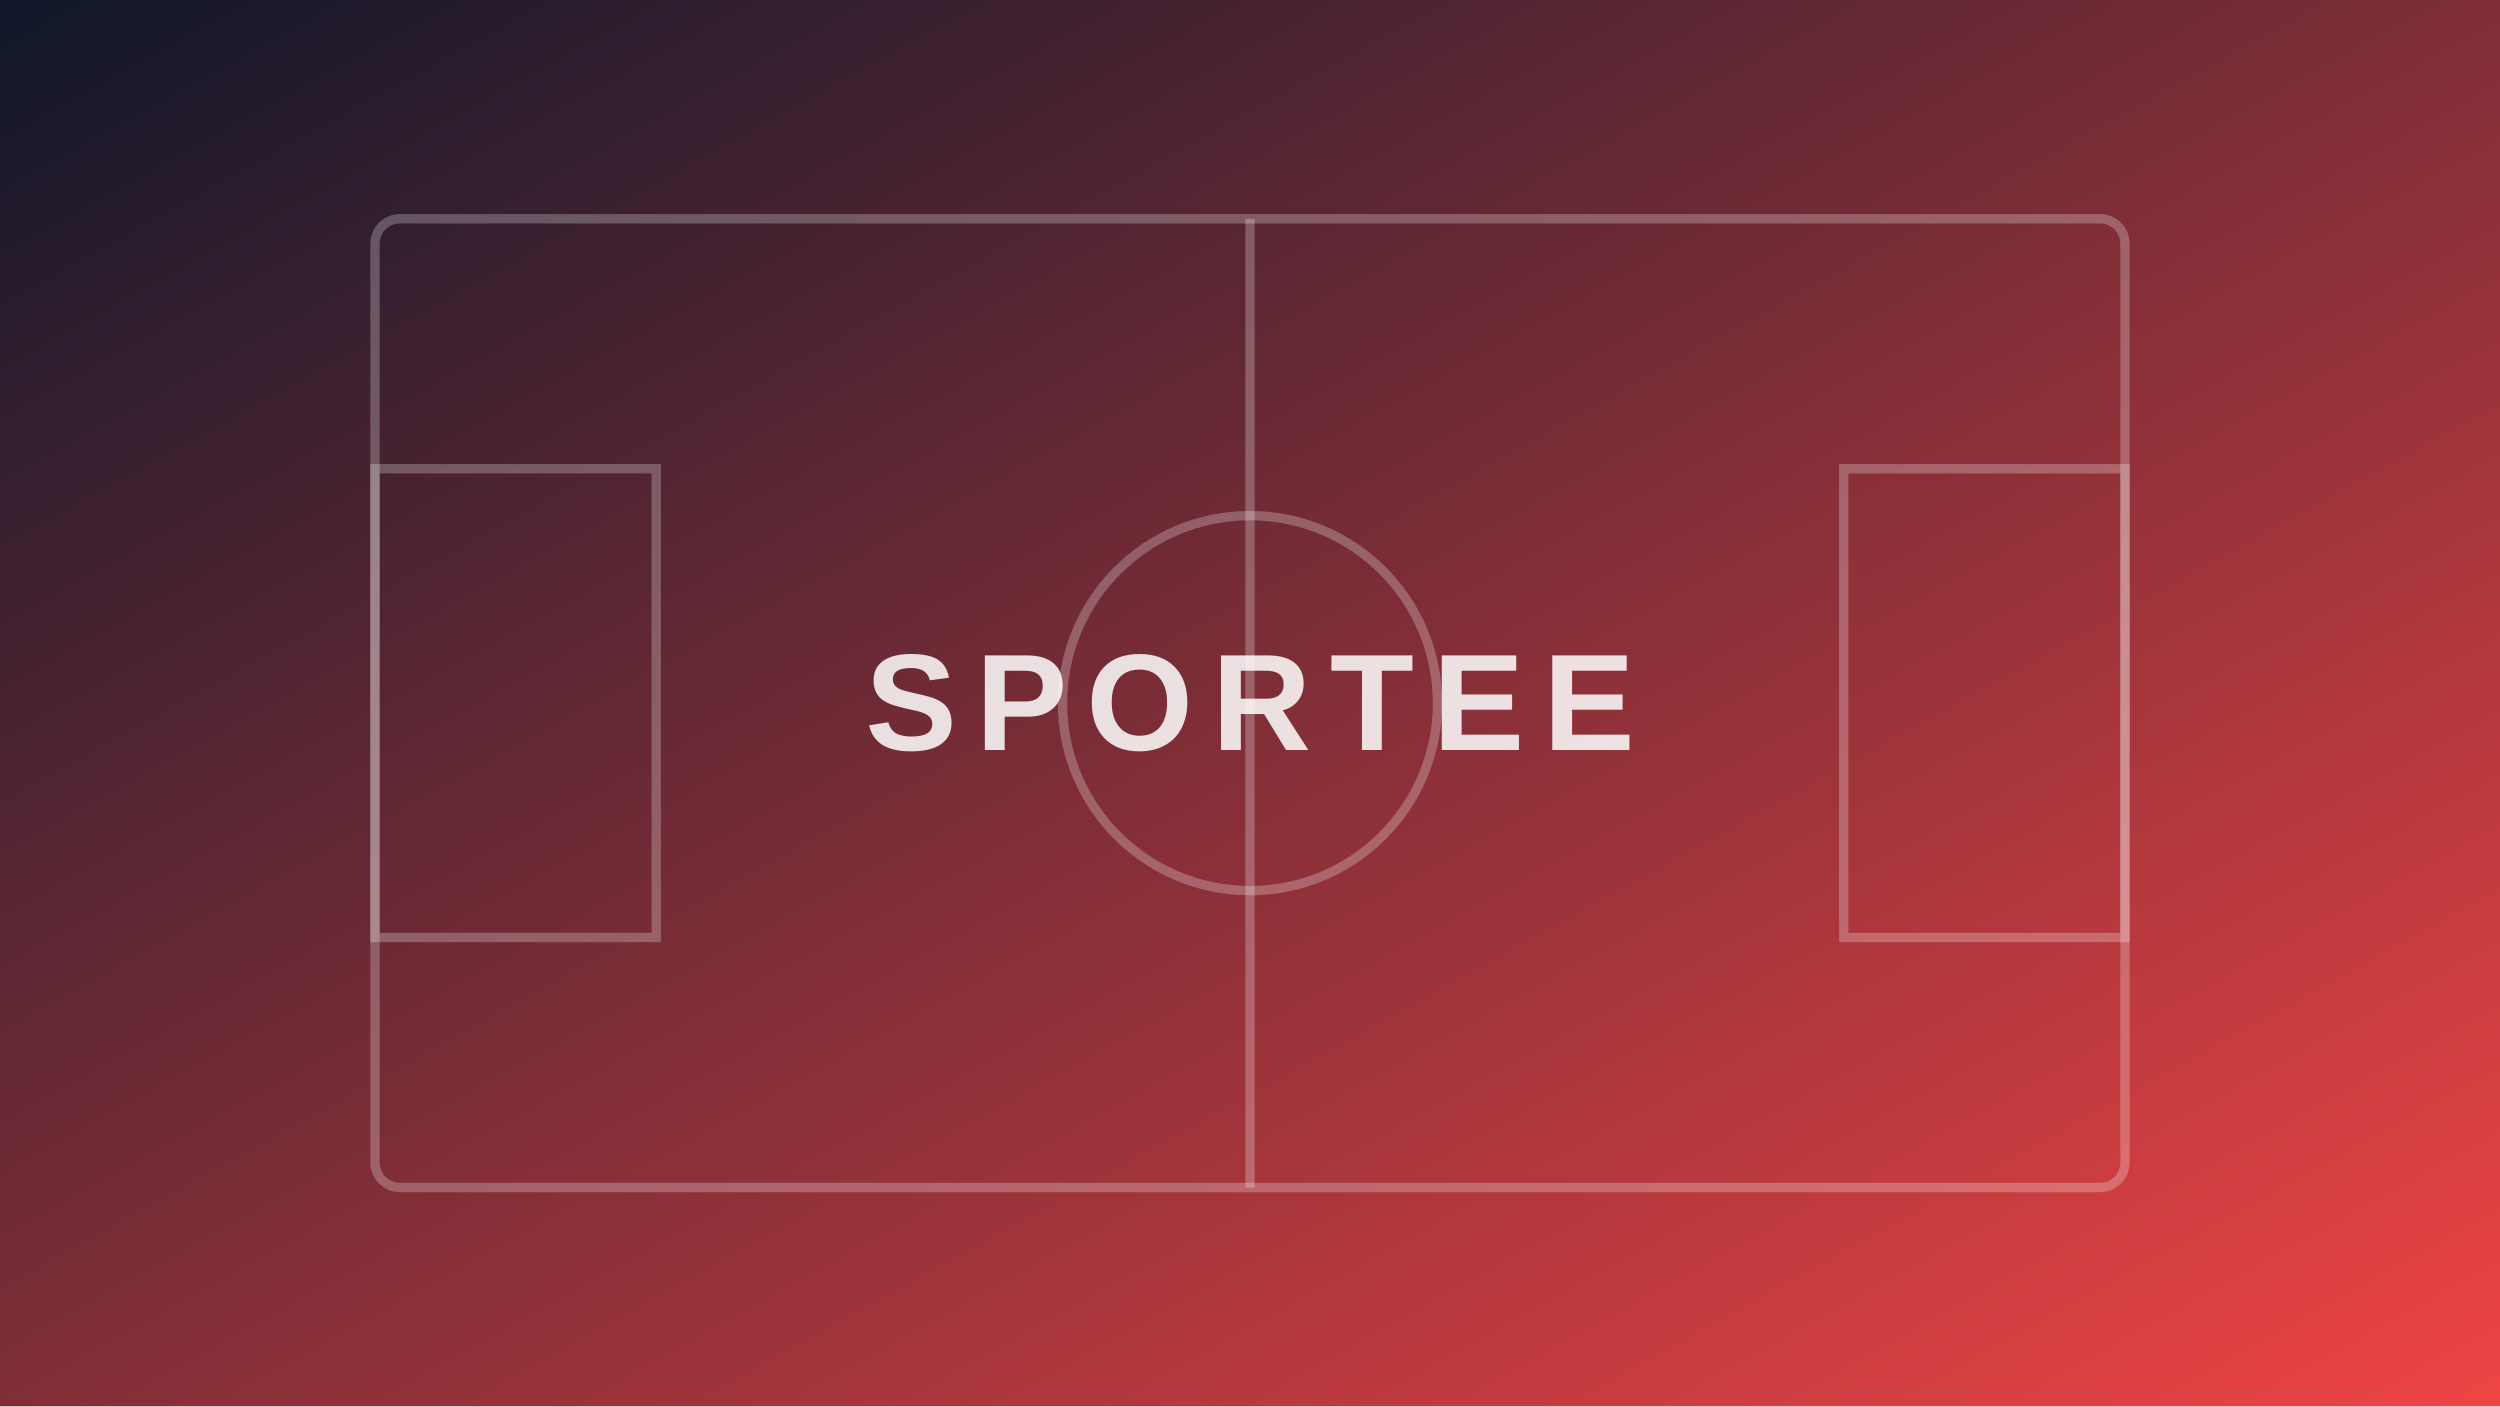
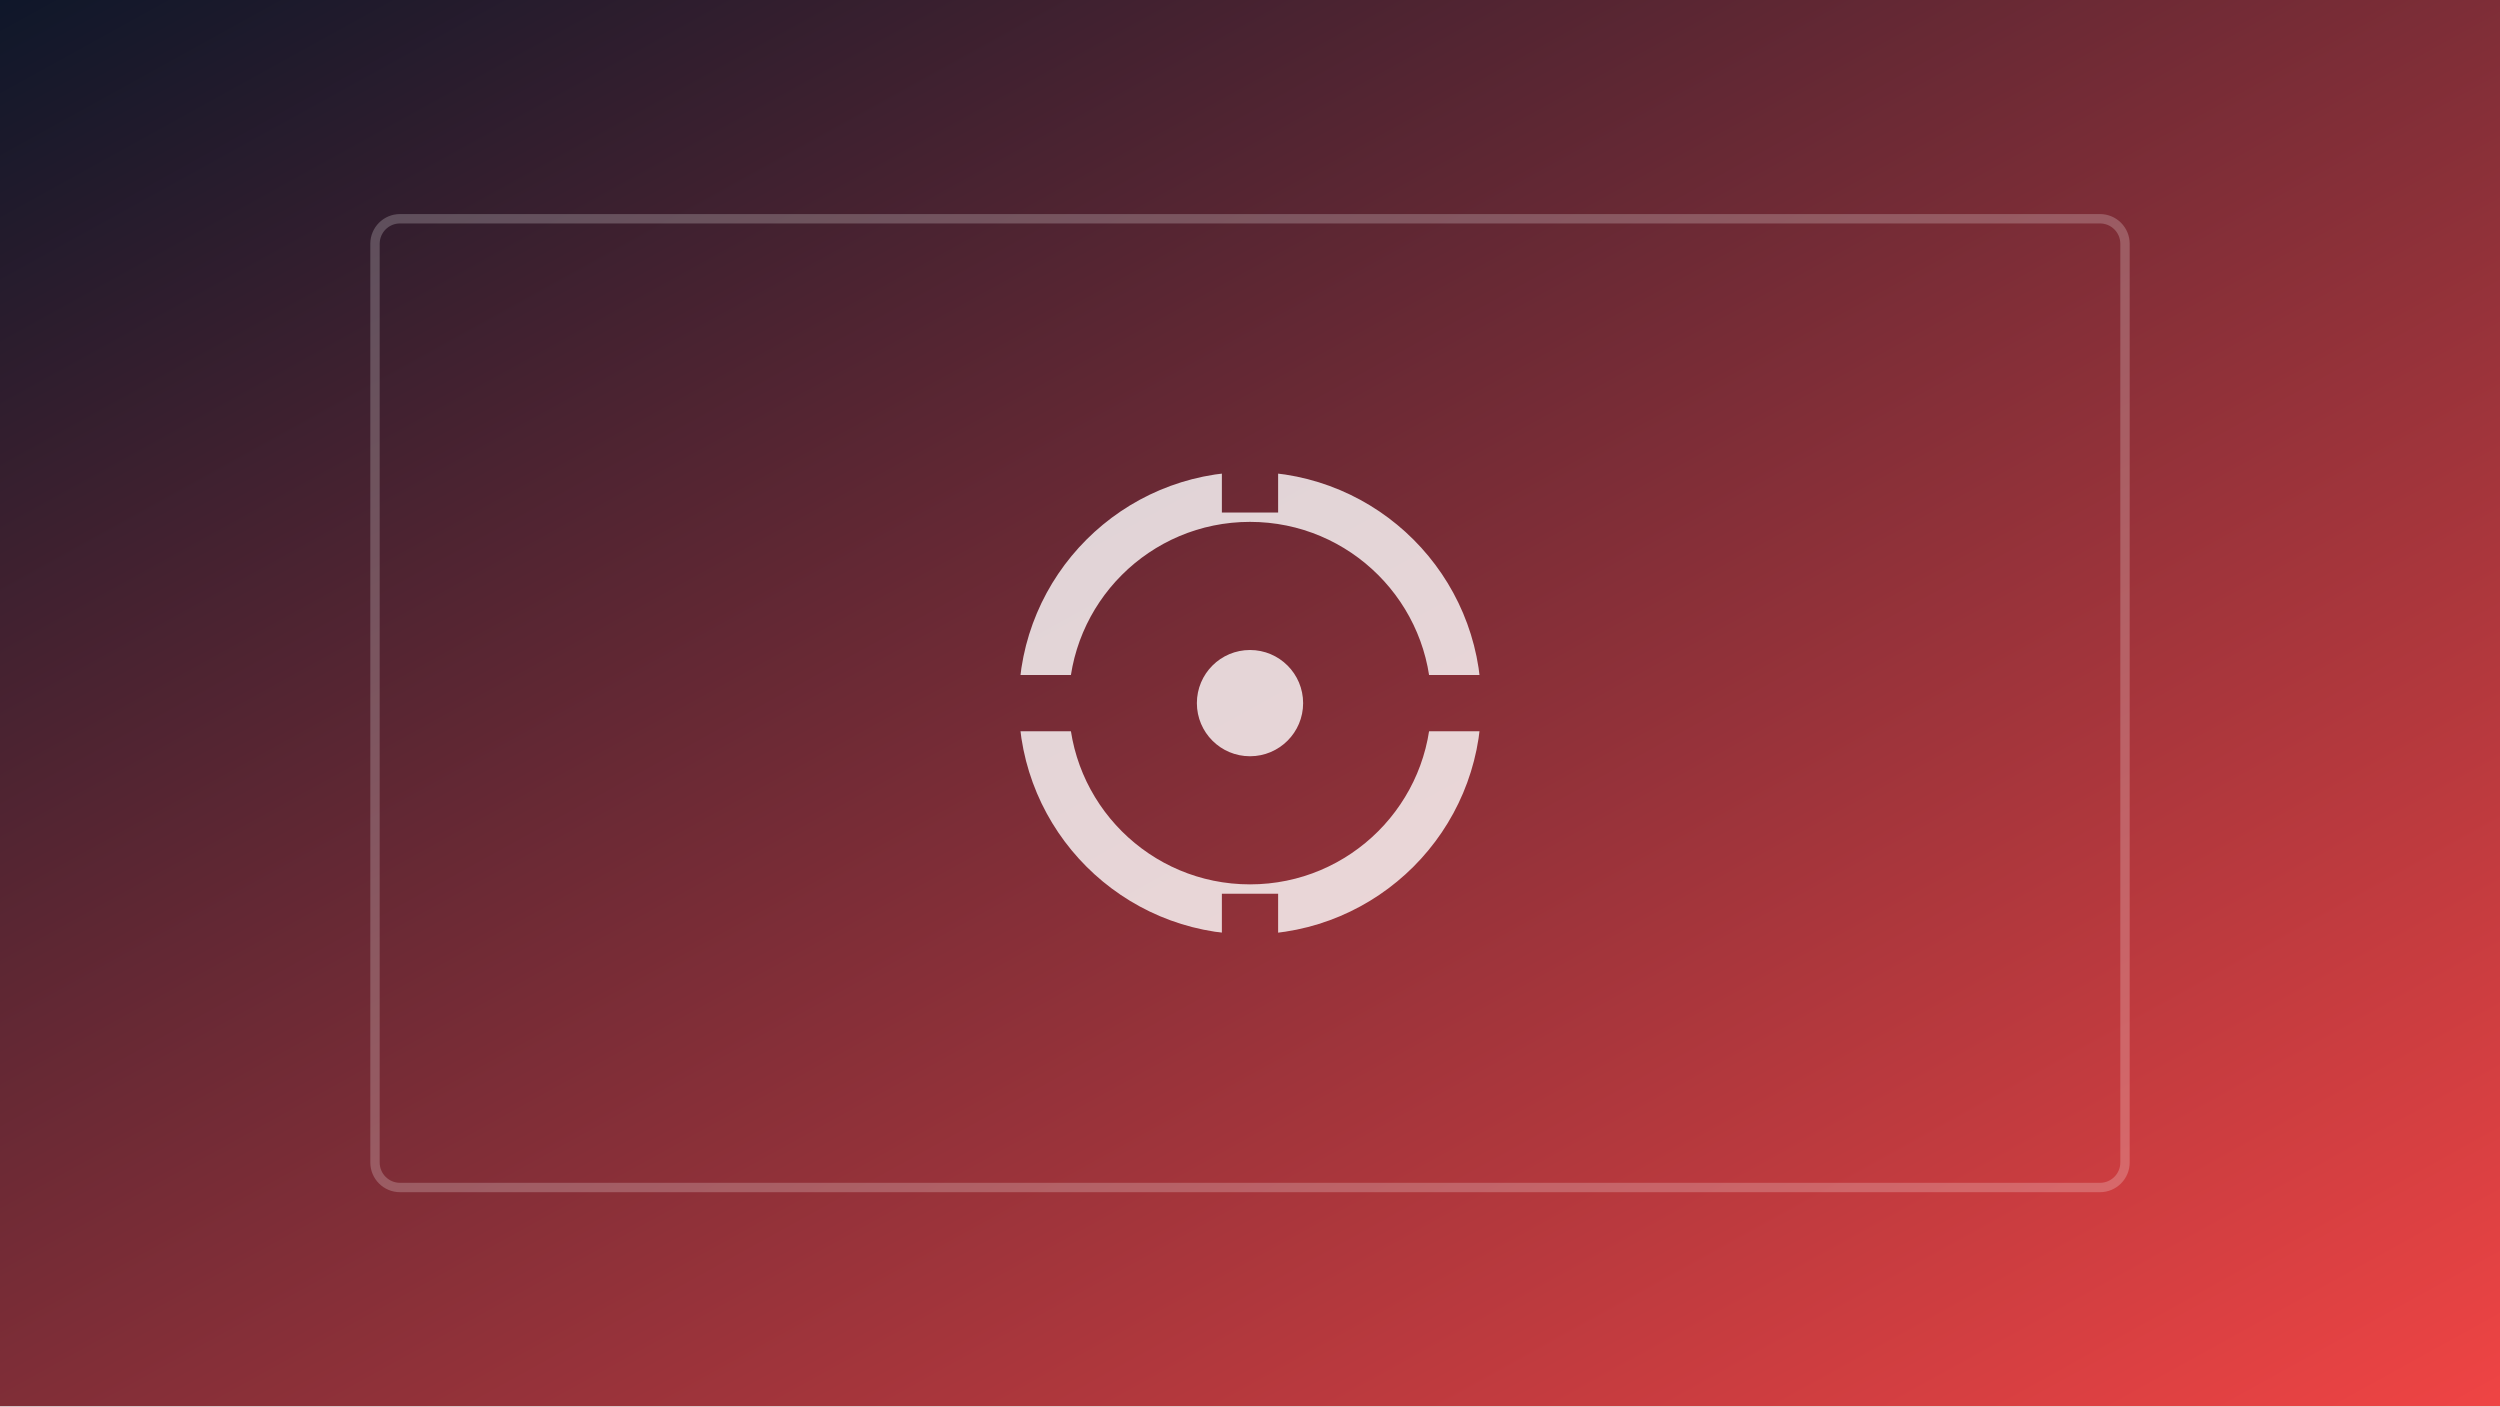
<svg xmlns="http://www.w3.org/2000/svg" width="800" height="450" viewBox="0 0 800 450">
  <defs>
    <linearGradient id="g" x1="0" y1="0" x2="1" y2="1">
      <stop offset="0" stop-color="#0f172a" />
      <stop offset="1" stop-color="#ef4444" />
    </linearGradient>
+     <mask id="ring-gaps">
+       <rect x="0" y="0" width="800" height="450" fill="white" />
+       <rect x="391" y="130" width="18" height="34" fill="black" />
+       <rect x="391" y="286" width="18" height="34" fill="black" />
+       <rect x="316" y="216" width="34" height="18" fill="black" />
+       <rect x="450" y="216" width="34" height="18" fill="black" />
+     </mask>
  </defs>
  <rect width="800" height="450" fill="url(#g)" />
-   <g fill="none" stroke="#ffffff" stroke-opacity=".25" stroke-width="3">
+   <g fill="none" stroke="#ffffff" stroke-opacity=".22" stroke-width="3">
    <rect x="120" y="70" width="560" height="310" rx="8" />
-     <line x1="400" y1="70" x2="400" y2="380" />
-     <circle cx="400" cy="225" r="60" />
-     <rect x="120" y="150" width="90" height="150" />
-     <rect x="590" y="150" width="90" height="150" />
  </g>
-   <text x="400" y="240" text-anchor="middle" font-family="Arial, sans-serif" font-size="44" font-weight="700" fill="#ffffff" fill-opacity=".85" letter-spacing="6">SPORTEE</text>
+   <g mask="url(#ring-gaps)">
+     <circle cx="400" cy="225" r="66" fill="none" stroke="#ffffff" stroke-opacity=".8" stroke-width="16" />
+   </g>
+   <circle cx="400" cy="225" r="17" fill="#ffffff" fill-opacity=".8" />
</svg>
